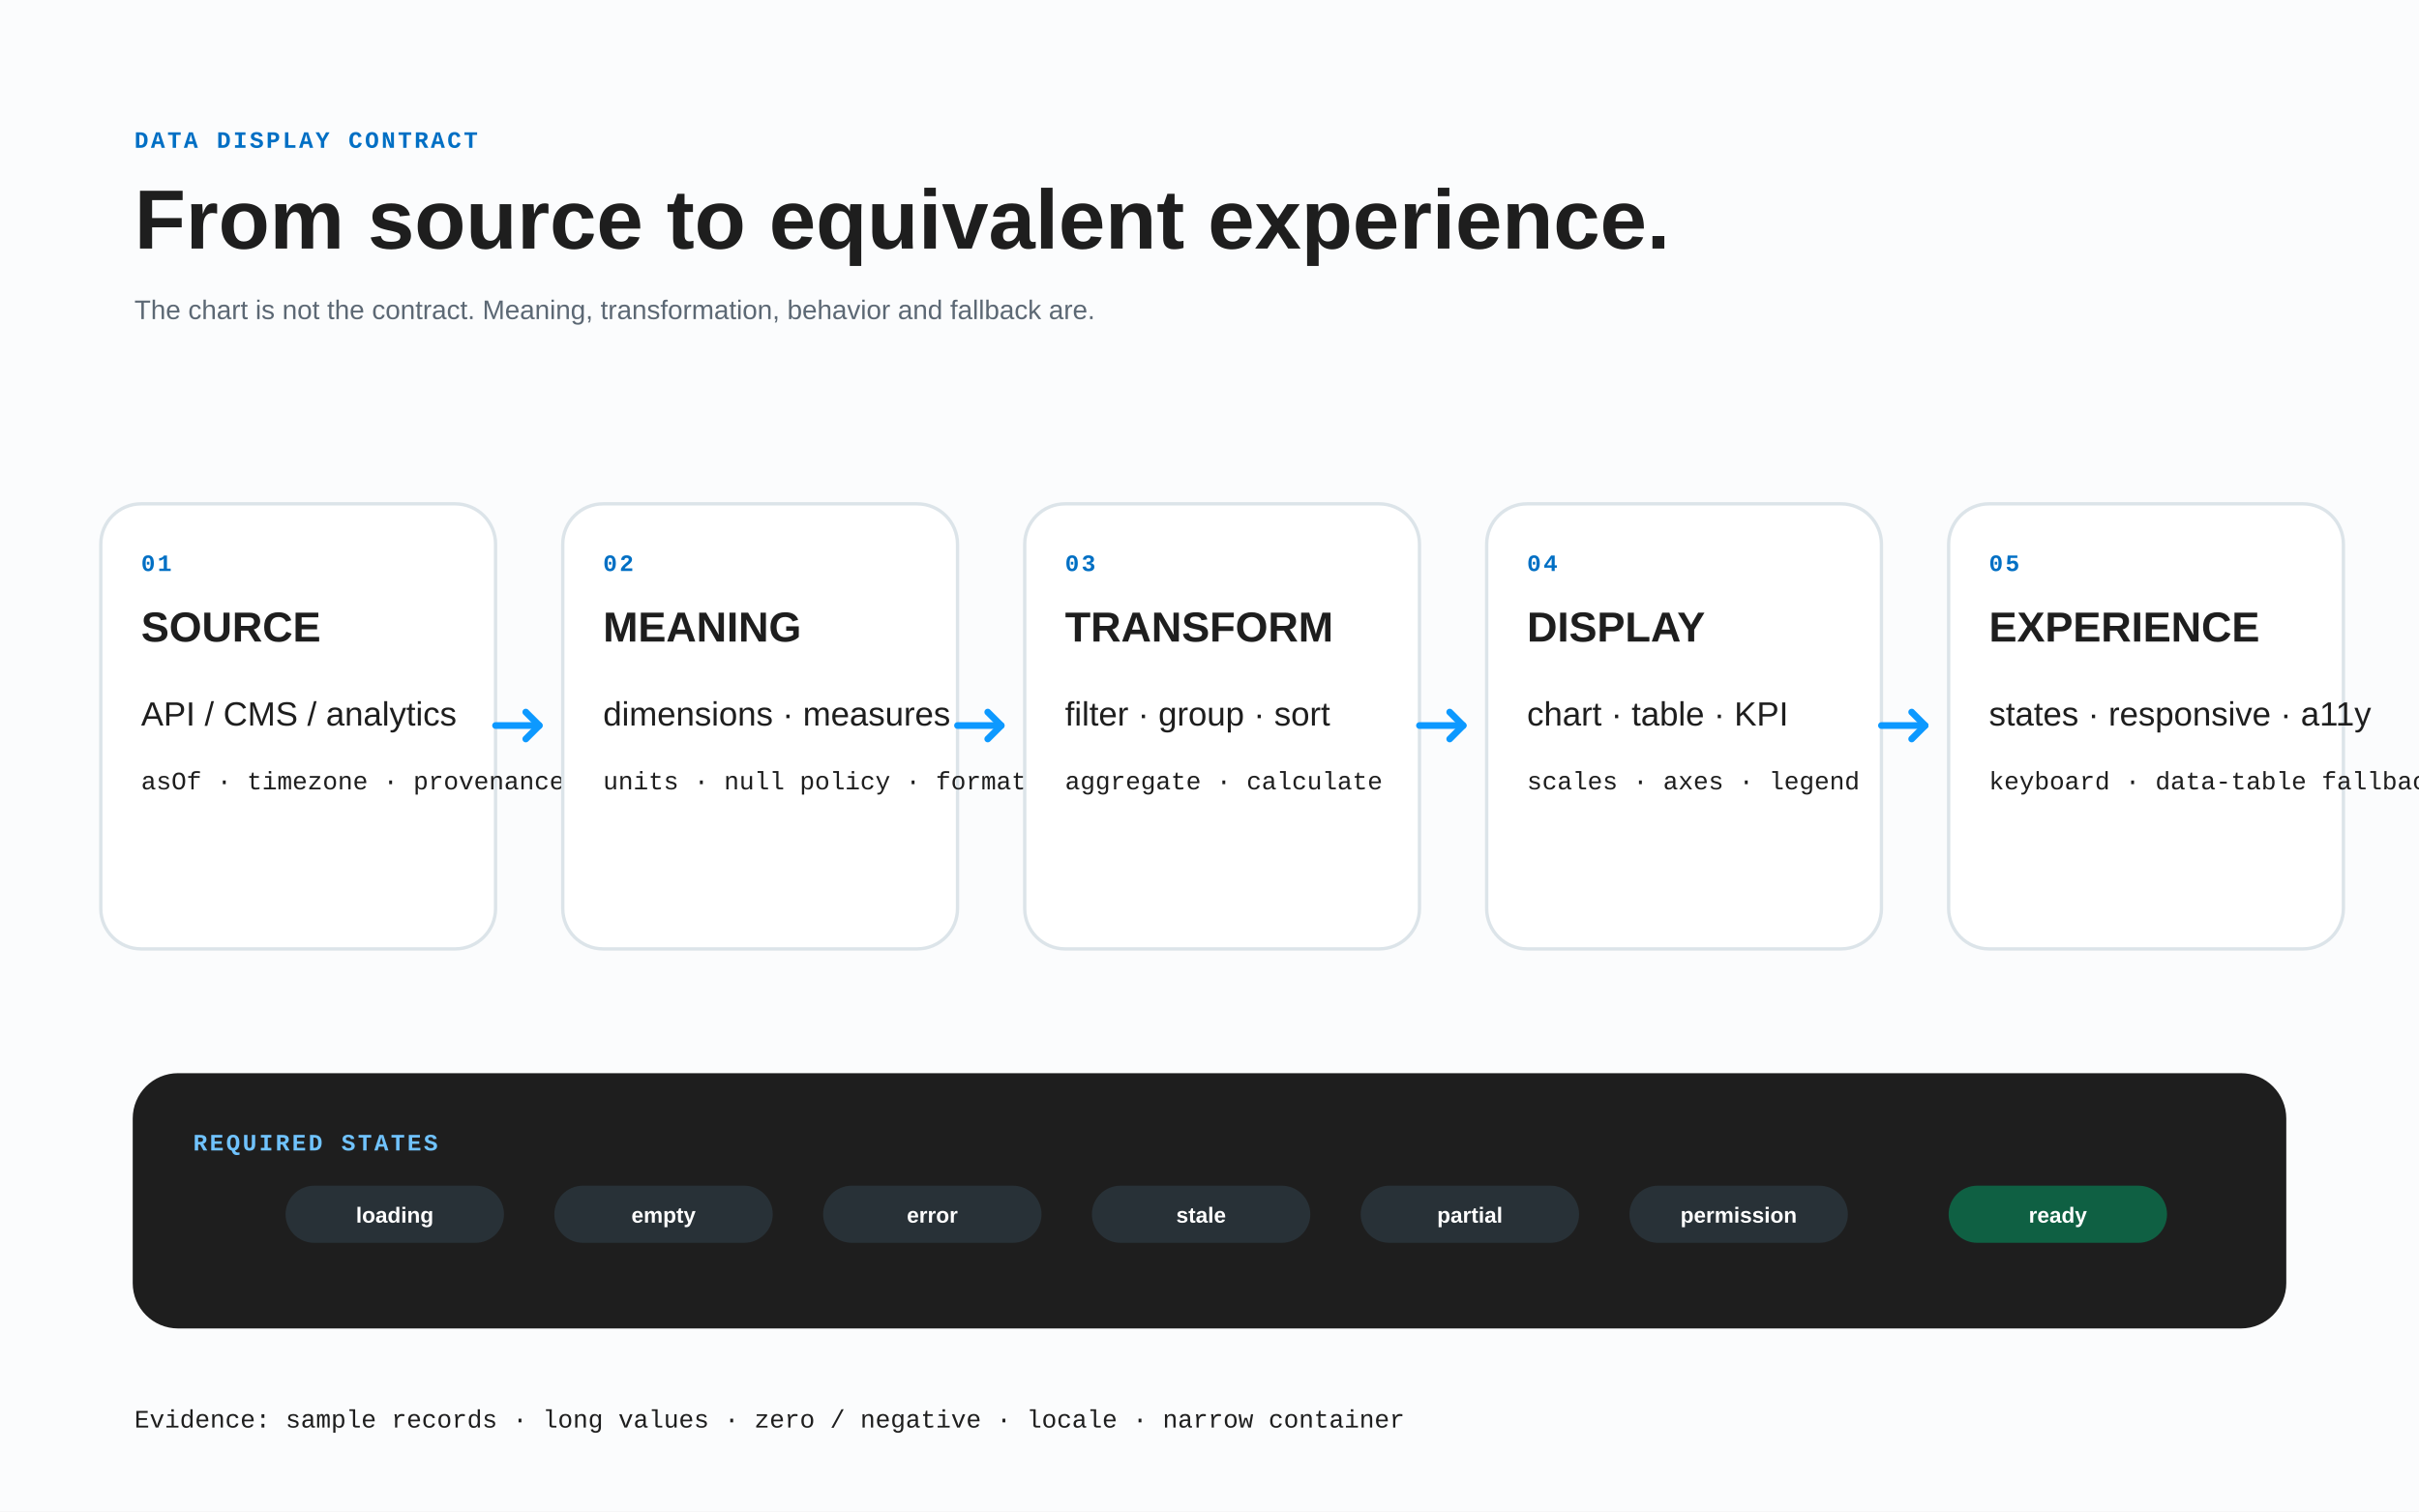
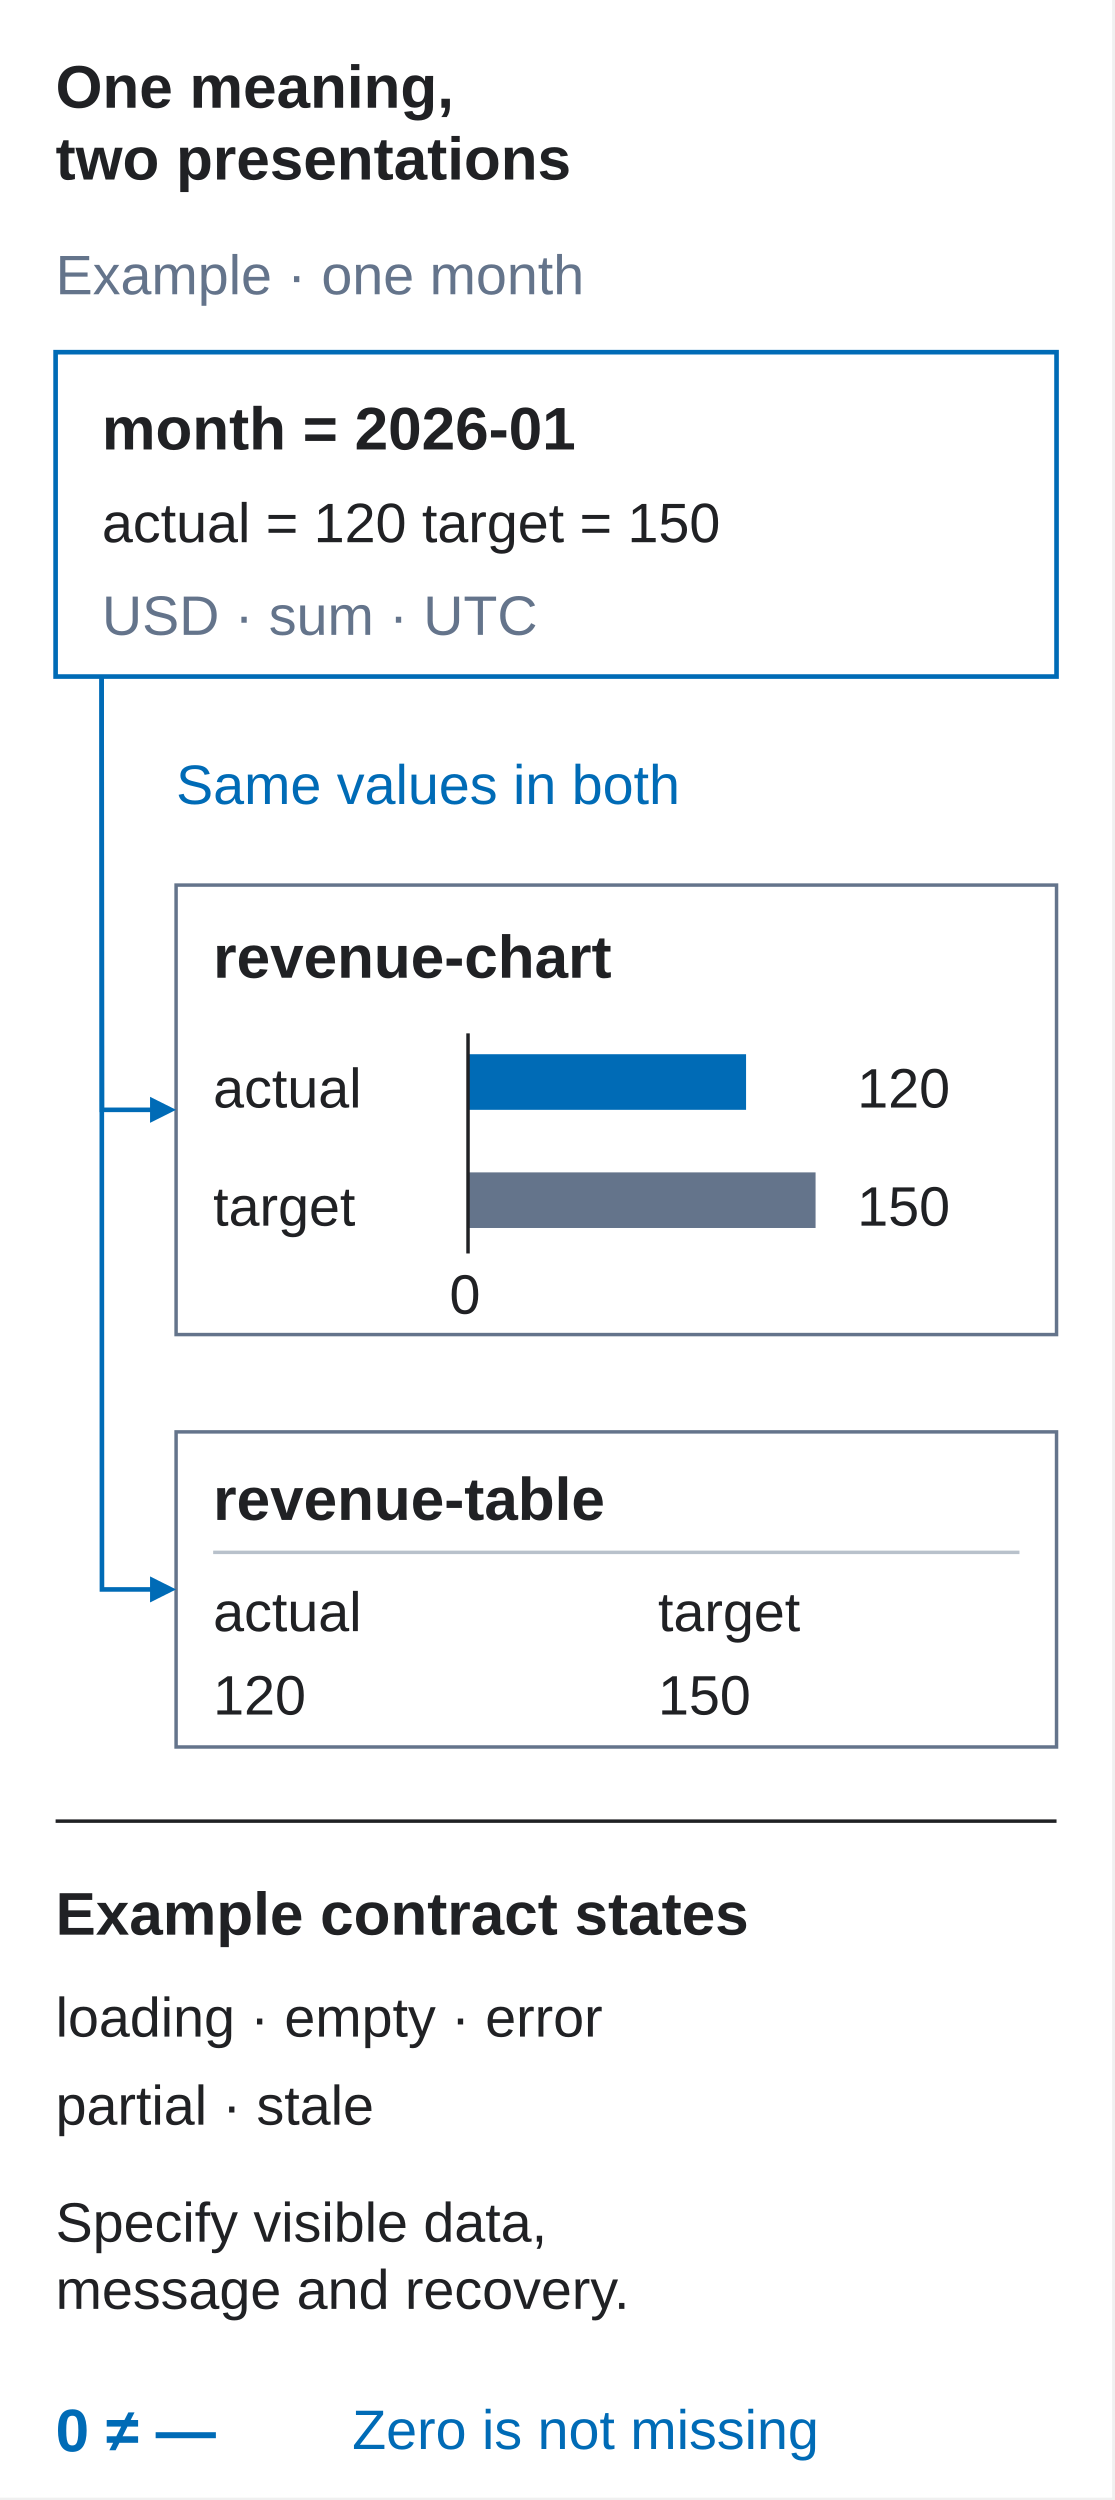
- <svg xmlns="http://www.w3.org/2000/svg" viewBox="0 0 1440 900" role="img" aria-labelledby="title desc">
-   <style>text{font-family:Arial}
-     .display{font-family:Arial;font-size:50px;font-weight:700;fill:#1E1E1E}.h{font-family:Arial;font-size:25px;font-weight:700;fill:#1E1E1E}.b{font-family:Arial;font-size:20px;font-weight:500;fill:#1E1E1E}.s{font-family:Arial;font-size:16px;font-weight:500;fill:#5C6874}.mono{font-family:Courier New;font-size:15px;font-weight:500;fill:#1E1E1E}.label{font-family:Courier New;font-size:14px;font-weight:700;letter-spacing:1.4px;fill:#006FC4}.label-on-dark{font-family:Courier New;font-size:14px;font-weight:700;letter-spacing:1.4px;fill:#70C3FF}.white{fill:#FFFFFF}.whiteh{font-family:Arial;font-size:25px;font-weight:700;fill:#FFFFFF}.whiteb{font-family:Arial;font-size:20px;font-weight:500;fill:#FFFFFF}.whitemono{font-family:Courier New;font-size:15px;font-weight:500;fill:#FFFFFF}.line{stroke:#DCE4E9;stroke-width:2;fill:none}.blue-line{stroke:#0D99FF;stroke-width:4;fill:none;stroke-linecap:round;stroke-linejoin:round}
-   </style>
-   <rect width="100%" height="100%" fill="#FBFCFD" />
-   <text x="80" y="88" class="label" text-anchor="start">DATA DISPLAY CONTRACT</text>
-   <text x="80" y="148" class="display" text-anchor="start">From source to equivalent experience.</text>
-   <text x="80" y="190" class="s" text-anchor="start">The chart is not the contract. Meaning, transformation, behavior and fallback are.</text>
-   <rect x="60" y="300" width="235" height="265" rx="24" fill="#FFFFFF" stroke="#DCE4E9" stroke-width="2" />
-   <text x="84" y="340" class="label" text-anchor="start">01</text>
-   <text x="84" y="382" class="h" text-anchor="start">SOURCE</text>
-   <text x="84" y="432" class="b" text-anchor="start">API / CMS / analytics</text>
-   <text x="84" y="470" class="mono" text-anchor="start">asOf · timezone · provenance</text>
-   <path d="M295 432H321" class="blue-line" />
-   <path d="M313 424L321 432L313 440" class="blue-line" />
-   <rect x="335" y="300" width="235" height="265" rx="24" fill="#FFFFFF" stroke="#DCE4E9" stroke-width="2" />
-   <text x="359" y="340" class="label" text-anchor="start">02</text>
-   <text x="359" y="382" class="h" text-anchor="start">MEANING</text>
-   <text x="359" y="432" class="b" text-anchor="start">dimensions · measures</text>
-   <text x="359" y="470" class="mono" text-anchor="start">units · null policy · format</text>
-   <path d="M570 432H596" class="blue-line" />
-   <path d="M588 424L596 432L588 440" class="blue-line" />
-   <rect x="610" y="300" width="235" height="265" rx="24" fill="#FFFFFF" stroke="#DCE4E9" stroke-width="2" />
-   <text x="634" y="340" class="label" text-anchor="start">03</text>
-   <text x="634" y="382" class="h" text-anchor="start">TRANSFORM</text>
-   <text x="634" y="432" class="b" text-anchor="start">filter · group · sort</text>
-   <text x="634" y="470" class="mono" text-anchor="start">aggregate · calculate</text>
-   <path d="M845 432H871" class="blue-line" />
-   <path d="M863 424L871 432L863 440" class="blue-line" />
-   <rect x="885" y="300" width="235" height="265" rx="24" fill="#FFFFFF" stroke="#DCE4E9" stroke-width="2" />
-   <text x="909" y="340" class="label" text-anchor="start">04</text>
-   <text x="909" y="382" class="h" text-anchor="start">DISPLAY</text>
-   <text x="909" y="432" class="b" text-anchor="start">chart · table · KPI</text>
-   <text x="909" y="470" class="mono" text-anchor="start">scales · axes · legend</text>
-   <path d="M1120 432H1146" class="blue-line" />
-   <path d="M1138 424L1146 432L1138 440" class="blue-line" />
-   <rect x="1160" y="300" width="235" height="265" rx="24" fill="#FFFFFF" stroke="#DCE4E9" stroke-width="2" />
-   <text x="1184" y="340" class="label" text-anchor="start">05</text>
-   <text x="1184" y="382" class="h" text-anchor="start">EXPERIENCE</text>
-   <text x="1184" y="432" class="b" text-anchor="start">states · responsive · a11y</text>
-   <text x="1184" y="470" class="mono" text-anchor="start">keyboard · data-table fallback</text>
-   <rect x="80" y="640" width="1280" height="150" rx="26" fill="#1E1E1E" stroke="#1E1E1E" stroke-width="2" />
-   <text x="115" y="685" class="label-on-dark" text-anchor="start">REQUIRED STATES</text>
-   <rect x="170" y="706" width="130" height="34" rx="17" fill="#283137" />
-   <text x="235.0" y="728" text-anchor="middle" style="font-family:Arial;font-size:13px;font-weight:700;fill:#FFFFFF">loading</text>
-   <rect x="330" y="706" width="130" height="34" rx="17" fill="#283137" />
-   <text x="395.0" y="728" text-anchor="middle" style="font-family:Arial;font-size:13px;font-weight:700;fill:#FFFFFF">empty</text>
-   <rect x="490" y="706" width="130" height="34" rx="17" fill="#283137" />
-   <text x="555.0" y="728" text-anchor="middle" style="font-family:Arial;font-size:13px;font-weight:700;fill:#FFFFFF">error</text>
-   <rect x="650" y="706" width="130" height="34" rx="17" fill="#283137" />
-   <text x="715.0" y="728" text-anchor="middle" style="font-family:Arial;font-size:13px;font-weight:700;fill:#FFFFFF">stale</text>
-   <rect x="810" y="706" width="130" height="34" rx="17" fill="#283137" />
-   <text x="875.0" y="728" text-anchor="middle" style="font-family:Arial;font-size:13px;font-weight:700;fill:#FFFFFF">partial</text>
-   <rect x="970" y="706" width="130" height="34" rx="17" fill="#283137" />
-   <text x="1035.0" y="728" text-anchor="middle" style="font-family:Arial;font-size:13px;font-weight:700;fill:#FFFFFF">permission</text>
-   <rect x="1160" y="706" width="130" height="34" rx="17" fill="#0F6043" />
-   <text x="1225.0" y="728" text-anchor="middle" style="font-family:Arial;font-size:13px;font-weight:700;fill:#FFFFFF">ready</text>
-   <text x="80" y="850" class="mono" text-anchor="start">Evidence: sample records · long values · zero / negative · locale · narrow container</text>
+ <svg xmlns="http://www.w3.org/2000/svg" style="background: transparent; background-color: transparent; color-scheme: light dark;" version="1.1" width="481px" height="1079px" viewBox="0 0 481 1079" content="&lt;mxfile host=&quot;Electron&quot;&gt;&#10;  &lt;diagram name=&quot;data-contract-pipeline-en&quot; id=&quot;0&quot;&gt;&#10;    &lt;mxGraphModel grid=&quot;0&quot; gridSize=&quot;10&quot; guides=&quot;1&quot; tooltips=&quot;1&quot; connect=&quot;1&quot; arrows=&quot;1&quot; fold=&quot;0&quot; page=&quot;0&quot; pageScale=&quot;1&quot; pageWidth=&quot;480&quot; pageHeight=&quot;1078&quot; math=&quot;0&quot; shadow=&quot;0&quot;&gt;&#10;      &lt;root&gt;&#10;        &lt;mxCell id=&quot;0&quot; /&gt;&#10;        &lt;mxCell id=&quot;1&quot; parent=&quot;0&quot; /&gt;&#10;        &lt;mxCell id=&quot;2&quot; parent=&quot;1&quot; style=&quot;rounded=0;arcSize=5;fillColor=#FFFFFF;strokeColor=none;strokeWidth=1.5;dashed=0;&quot; value=&quot;&quot; vertex=&quot;1&quot;&gt;&#10;          &lt;mxGeometry height=&quot;1078&quot; width=&quot;480&quot; as=&quot;geometry&quot; /&gt;&#10;        &lt;/mxCell&gt;&#10;        &lt;mxCell id=&quot;3&quot; parent=&quot;1&quot; style=&quot;shape=text;whiteSpace=nowrap;html=0;fillColor=none;strokeColor=none;fontFamily=Arial;fontSize=26;fontColor=#202124;fontStyle=1;align=left;verticalAlign=middle;spacing=0;overflow=visible;&quot; value=&quot;One meaning,&amp;#xa;two presentations&quot; vertex=&quot;1&quot;&gt;&#10;          &lt;mxGeometry height=&quot;68&quot; width=&quot;432&quot; x=&quot;24&quot; y=&quot;16&quot; as=&quot;geometry&quot; /&gt;&#10;        &lt;/mxCell&gt;&#10;        &lt;mxCell id=&quot;4&quot; parent=&quot;1&quot; style=&quot;shape=text;whiteSpace=nowrap;html=0;fillColor=none;strokeColor=none;fontFamily=Arial;fontSize=24;fontColor=#64748B;fontStyle=0;align=left;verticalAlign=middle;spacing=0;overflow=visible;&quot; value=&quot;Example · one month&quot; vertex=&quot;1&quot;&gt;&#10;          &lt;mxGeometry height=&quot;32&quot; width=&quot;432&quot; x=&quot;24&quot; y=&quot;100&quot; as=&quot;geometry&quot; /&gt;&#10;        &lt;/mxCell&gt;&#10;        &lt;mxCell id=&quot;5&quot; parent=&quot;1&quot; style=&quot;rounded=0;arcSize=5;fillColor=#FFFFFF;strokeColor=#006BB6;strokeWidth=2;dashed=0;&quot; value=&quot;&quot; vertex=&quot;1&quot;&gt;&#10;          &lt;mxGeometry height=&quot;140&quot; width=&quot;432&quot; x=&quot;24&quot; y=&quot;152&quot; as=&quot;geometry&quot; /&gt;&#10;        &lt;/mxCell&gt;&#10;        &lt;mxCell id=&quot;6&quot; parent=&quot;5&quot; style=&quot;shape=text;whiteSpace=nowrap;html=0;fillColor=none;strokeColor=none;fontFamily=Arial;fontSize=26;fontColor=#202124;fontStyle=1;align=left;verticalAlign=middle;spacing=0;overflow=visible;&quot; value=&quot;month = 2026-01&quot; vertex=&quot;1&quot;&gt;&#10;          &lt;mxGeometry height=&quot;32&quot; width=&quot;392&quot; x=&quot;20&quot; y=&quot;14&quot; as=&quot;geometry&quot; /&gt;&#10;        &lt;/mxCell&gt;&#10;        &lt;mxCell id=&quot;7&quot; parent=&quot;5&quot; style=&quot;shape=text;whiteSpace=nowrap;html=0;fillColor=none;strokeColor=none;fontFamily=Arial;fontSize=24;fontColor=#202124;fontStyle=0;align=left;verticalAlign=middle;spacing=0;overflow=visible;&quot; value=&quot;actual = 120    target = 150&quot; vertex=&quot;1&quot;&gt;&#10;          &lt;mxGeometry height=&quot;32&quot; width=&quot;392&quot; x=&quot;20&quot; y=&quot;55&quot; as=&quot;geometry&quot; /&gt;&#10;        &lt;/mxCell&gt;&#10;        &lt;mxCell id=&quot;8&quot; parent=&quot;5&quot; style=&quot;shape=text;whiteSpace=nowrap;html=0;fillColor=none;strokeColor=none;fontFamily=Arial;fontSize=24;fontColor=#64748B;fontStyle=0;align=left;verticalAlign=middle;spacing=0;overflow=visible;&quot; value=&quot;USD · sum · UTC&quot; vertex=&quot;1&quot;&gt;&#10;          &lt;mxGeometry height=&quot;30&quot; width=&quot;392&quot; x=&quot;20&quot; y=&quot;96&quot; as=&quot;geometry&quot; /&gt;&#10;        &lt;/mxCell&gt;&#10;        &lt;mxCell id=&quot;9&quot; parent=&quot;1&quot; style=&quot;shape=text;whiteSpace=nowrap;html=0;fillColor=none;strokeColor=none;fontFamily=Arial;fontSize=24;fontColor=#006BB6;fontStyle=0;align=left;verticalAlign=middle;spacing=0;overflow=visible;&quot; value=&quot;Same values in both&quot; vertex=&quot;1&quot;&gt;&#10;          &lt;mxGeometry height=&quot;32&quot; width=&quot;380&quot; x=&quot;76&quot; y=&quot;320&quot; as=&quot;geometry&quot; /&gt;&#10;        &lt;/mxCell&gt;&#10;        &lt;mxCell id=&quot;10&quot; parent=&quot;1&quot; style=&quot;rounded=0;arcSize=5;fillColor=#FFFFFF;strokeColor=#64748B;strokeWidth=1.5;dashed=0;&quot; value=&quot;&quot; vertex=&quot;1&quot;&gt;&#10;          &lt;mxGeometry height=&quot;194&quot; width=&quot;380&quot; x=&quot;76&quot; y=&quot;382&quot; as=&quot;geometry&quot; /&gt;&#10;        &lt;/mxCell&gt;&#10;        &lt;mxCell id=&quot;11&quot; parent=&quot;10&quot; style=&quot;shape=text;whiteSpace=nowrap;html=0;fillColor=none;strokeColor=none;fontFamily=Arial;fontSize=26;fontColor=#202124;fontStyle=1;align=left;verticalAlign=middle;spacing=0;overflow=visible;&quot; value=&quot;revenue-chart&quot; vertex=&quot;1&quot;&gt;&#10;          &lt;mxGeometry height=&quot;32&quot; width=&quot;348&quot; x=&quot;16&quot; y=&quot;12&quot; as=&quot;geometry&quot; /&gt;&#10;        &lt;/mxCell&gt;&#10;        &lt;mxCell id=&quot;12&quot; parent=&quot;10&quot; style=&quot;shape=text;whiteSpace=nowrap;html=0;fillColor=none;strokeColor=none;fontFamily=Arial;fontSize=24;fontColor=#202124;fontStyle=0;align=left;verticalAlign=middle;spacing=0;overflow=visible;&quot; value=&quot;actual&quot; vertex=&quot;1&quot;&gt;&#10;          &lt;mxGeometry height=&quot;32&quot; width=&quot;108&quot; x=&quot;16&quot; y=&quot;69&quot; as=&quot;geometry&quot; /&gt;&#10;        &lt;/mxCell&gt;&#10;        &lt;mxCell id=&quot;13&quot; parent=&quot;10&quot; style=&quot;rounded=0;arcSize=5;fillColor=#006BB6;strokeColor=none;strokeWidth=1.5;dashed=0;&quot; value=&quot;&quot; vertex=&quot;1&quot;&gt;&#10;          &lt;mxGeometry height=&quot;24&quot; width=&quot;120&quot; x=&quot;126&quot; y=&quot;73&quot; as=&quot;geometry&quot; /&gt;&#10;        &lt;/mxCell&gt;&#10;        &lt;mxCell id=&quot;14&quot; parent=&quot;10&quot; style=&quot;shape=text;whiteSpace=nowrap;html=0;fillColor=none;strokeColor=none;fontFamily=Arial;fontSize=24;fontColor=#202124;fontStyle=0;align=left;verticalAlign=middle;spacing=0;overflow=visible;&quot; value=&quot;120&quot; vertex=&quot;1&quot;&gt;&#10;          &lt;mxGeometry height=&quot;32&quot; width=&quot;66&quot; x=&quot;294&quot; y=&quot;69&quot; as=&quot;geometry&quot; /&gt;&#10;        &lt;/mxCell&gt;&#10;        &lt;mxCell id=&quot;15&quot; parent=&quot;10&quot; style=&quot;shape=text;whiteSpace=nowrap;html=0;fillColor=none;strokeColor=none;fontFamily=Arial;fontSize=24;fontColor=#202124;fontStyle=0;align=left;verticalAlign=middle;spacing=0;overflow=visible;&quot; value=&quot;target&quot; vertex=&quot;1&quot;&gt;&#10;          &lt;mxGeometry height=&quot;32&quot; width=&quot;108&quot; x=&quot;16&quot; y=&quot;120&quot; as=&quot;geometry&quot; /&gt;&#10;        &lt;/mxCell&gt;&#10;        &lt;mxCell id=&quot;16&quot; parent=&quot;10&quot; style=&quot;rounded=0;arcSize=5;fillColor=#64748B;strokeColor=none;strokeWidth=1.5;dashed=0;&quot; value=&quot;&quot; vertex=&quot;1&quot;&gt;&#10;          &lt;mxGeometry height=&quot;24&quot; width=&quot;150&quot; x=&quot;126&quot; y=&quot;124&quot; as=&quot;geometry&quot; /&gt;&#10;        &lt;/mxCell&gt;&#10;        &lt;mxCell id=&quot;17&quot; parent=&quot;10&quot; style=&quot;shape=text;whiteSpace=nowrap;html=0;fillColor=none;strokeColor=none;fontFamily=Arial;fontSize=24;fontColor=#202124;fontStyle=0;align=left;verticalAlign=middle;spacing=0;overflow=visible;&quot; value=&quot;150&quot; vertex=&quot;1&quot;&gt;&#10;          &lt;mxGeometry height=&quot;32&quot; width=&quot;66&quot; x=&quot;294&quot; y=&quot;120&quot; as=&quot;geometry&quot; /&gt;&#10;        &lt;/mxCell&gt;&#10;        &lt;mxCell id=&quot;18&quot; edge=&quot;1&quot; parent=&quot;10&quot; style=&quot;endArrow=none;startArrow=none;strokeColor=#202124;strokeWidth=1.5;dashed=0;rounded=0;&quot; value=&quot;&quot;&gt;&#10;          &lt;mxGeometry relative=&quot;1&quot; as=&quot;geometry&quot;&gt;&#10;            &lt;mxPoint x=&quot;126&quot; y=&quot;64&quot; as=&quot;sourcePoint&quot; /&gt;&#10;            &lt;mxPoint x=&quot;126&quot; y=&quot;159&quot; as=&quot;targetPoint&quot; /&gt;&#10;          &lt;/mxGeometry&gt;&#10;        &lt;/mxCell&gt;&#10;        &lt;mxCell id=&quot;19&quot; parent=&quot;10&quot; style=&quot;shape=text;whiteSpace=nowrap;html=0;fillColor=none;strokeColor=none;fontFamily=Arial;fontSize=24;fontColor=#202124;fontStyle=0;align=left;verticalAlign=middle;spacing=0;overflow=visible;&quot; value=&quot;0&quot; vertex=&quot;1&quot;&gt;&#10;          &lt;mxGeometry height=&quot;28&quot; width=&quot;28&quot; x=&quot;118&quot; y=&quot;160&quot; as=&quot;geometry&quot; /&gt;&#10;        &lt;/mxCell&gt;&#10;        &lt;mxCell id=&quot;20&quot; parent=&quot;1&quot; style=&quot;rounded=0;arcSize=5;fillColor=#FFFFFF;strokeColor=#64748B;strokeWidth=1.5;dashed=0;&quot; value=&quot;&quot; vertex=&quot;1&quot;&gt;&#10;          &lt;mxGeometry height=&quot;136&quot; width=&quot;380&quot; x=&quot;76&quot; y=&quot;618&quot; as=&quot;geometry&quot; /&gt;&#10;        &lt;/mxCell&gt;&#10;        &lt;mxCell id=&quot;21&quot; parent=&quot;20&quot; style=&quot;shape=text;whiteSpace=nowrap;html=0;fillColor=none;strokeColor=none;fontFamily=Arial;fontSize=26;fontColor=#202124;fontStyle=1;align=left;verticalAlign=middle;spacing=0;overflow=visible;&quot; value=&quot;revenue-table&quot; vertex=&quot;1&quot;&gt;&#10;          &lt;mxGeometry height=&quot;32&quot; width=&quot;348&quot; x=&quot;16&quot; y=&quot;10&quot; as=&quot;geometry&quot; /&gt;&#10;        &lt;/mxCell&gt;&#10;        &lt;mxCell id=&quot;22&quot; edge=&quot;1&quot; parent=&quot;20&quot; style=&quot;endArrow=none;startArrow=none;strokeColor=#B8C1CB;strokeWidth=1.5;dashed=0;rounded=0;&quot; value=&quot;&quot;&gt;&#10;          &lt;mxGeometry relative=&quot;1&quot; as=&quot;geometry&quot;&gt;&#10;            &lt;mxPoint x=&quot;16&quot; y=&quot;52&quot; as=&quot;sourcePoint&quot; /&gt;&#10;            &lt;mxPoint x=&quot;364&quot; y=&quot;52&quot; as=&quot;targetPoint&quot; /&gt;&#10;          &lt;/mxGeometry&gt;&#10;        &lt;/mxCell&gt;&#10;        &lt;mxCell id=&quot;23&quot; parent=&quot;20&quot; style=&quot;shape=text;whiteSpace=nowrap;html=0;fillColor=none;strokeColor=none;fontFamily=Arial;fontSize=24;fontColor=#202124;fontStyle=0;align=left;verticalAlign=middle;spacing=0;overflow=visible;&quot; value=&quot;actual&quot; vertex=&quot;1&quot;&gt;&#10;          &lt;mxGeometry height=&quot;30&quot; width=&quot;164&quot; x=&quot;16&quot; y=&quot;60&quot; as=&quot;geometry&quot; /&gt;&#10;        &lt;/mxCell&gt;&#10;        &lt;mxCell id=&quot;24&quot; parent=&quot;20&quot; style=&quot;shape=text;whiteSpace=nowrap;html=0;fillColor=none;strokeColor=none;fontFamily=Arial;fontSize=24;fontColor=#202124;fontStyle=0;align=left;verticalAlign=middle;spacing=0;overflow=visible;&quot; value=&quot;target&quot; vertex=&quot;1&quot;&gt;&#10;          &lt;mxGeometry height=&quot;30&quot; width=&quot;156&quot; x=&quot;208&quot; y=&quot;60&quot; as=&quot;geometry&quot; /&gt;&#10;        &lt;/mxCell&gt;&#10;        &lt;mxCell id=&quot;25&quot; parent=&quot;20&quot; style=&quot;shape=text;whiteSpace=nowrap;html=0;fillColor=none;strokeColor=none;fontFamily=Arial;fontSize=24;fontColor=#202124;fontStyle=0;align=left;verticalAlign=middle;spacing=0;overflow=visible;&quot; value=&quot;120&quot; vertex=&quot;1&quot;&gt;&#10;          &lt;mxGeometry height=&quot;30&quot; width=&quot;164&quot; x=&quot;16&quot; y=&quot;96&quot; as=&quot;geometry&quot; /&gt;&#10;        &lt;/mxCell&gt;&#10;        &lt;mxCell id=&quot;26&quot; parent=&quot;20&quot; style=&quot;shape=text;whiteSpace=nowrap;html=0;fillColor=none;strokeColor=none;fontFamily=Arial;fontSize=24;fontColor=#202124;fontStyle=0;align=left;verticalAlign=middle;spacing=0;overflow=visible;&quot; value=&quot;150&quot; vertex=&quot;1&quot;&gt;&#10;          &lt;mxGeometry height=&quot;30&quot; width=&quot;156&quot; x=&quot;208&quot; y=&quot;96&quot; as=&quot;geometry&quot; /&gt;&#10;        &lt;/mxCell&gt;&#10;        &lt;mxCell id=&quot;27&quot; edge=&quot;1&quot; parent=&quot;1&quot; source=&quot;5&quot; style=&quot;edgeStyle=orthogonalEdgeStyle;rounded=0;endArrow=block;endFill=1;strokeColor=#006BB6;strokeWidth=2;dashed=0;exitX=0.046;exitY=1;entryX=0;entryY=0.5;&quot; target=&quot;10&quot; value=&quot;&quot;&gt;&#10;          &lt;mxGeometry relative=&quot;1&quot; as=&quot;geometry&quot;&gt;&#10;            &lt;Array as=&quot;points&quot;&gt;&#10;              &lt;mxPoint x=&quot;44&quot; y=&quot;340&quot; /&gt;&#10;              &lt;mxPoint x=&quot;44&quot; y=&quot;479&quot; /&gt;&#10;            &lt;/Array&gt;&#10;          &lt;/mxGeometry&gt;&#10;        &lt;/mxCell&gt;&#10;        &lt;mxCell id=&quot;28&quot; edge=&quot;1&quot; parent=&quot;1&quot; source=&quot;5&quot; style=&quot;edgeStyle=orthogonalEdgeStyle;rounded=0;endArrow=block;endFill=1;strokeColor=#006BB6;strokeWidth=2;dashed=0;exitX=0.046;exitY=1;entryX=0;entryY=0.5;&quot; target=&quot;20&quot; value=&quot;&quot;&gt;&#10;          &lt;mxGeometry relative=&quot;1&quot; as=&quot;geometry&quot;&gt;&#10;            &lt;Array as=&quot;points&quot;&gt;&#10;              &lt;mxPoint x=&quot;44&quot; y=&quot;340&quot; /&gt;&#10;              &lt;mxPoint x=&quot;44&quot; y=&quot;686&quot; /&gt;&#10;            &lt;/Array&gt;&#10;          &lt;/mxGeometry&gt;&#10;        &lt;/mxCell&gt;&#10;        &lt;mxCell id=&quot;29&quot; edge=&quot;1&quot; parent=&quot;1&quot; style=&quot;endArrow=none;startArrow=none;strokeColor=#202124;strokeWidth=1.5;dashed=0;rounded=0;&quot; value=&quot;&quot;&gt;&#10;          &lt;mxGeometry relative=&quot;1&quot; as=&quot;geometry&quot;&gt;&#10;            &lt;mxPoint x=&quot;24&quot; y=&quot;786&quot; as=&quot;sourcePoint&quot; /&gt;&#10;            &lt;mxPoint x=&quot;456&quot; y=&quot;786&quot; as=&quot;targetPoint&quot; /&gt;&#10;          &lt;/mxGeometry&gt;&#10;        &lt;/mxCell&gt;&#10;        &lt;mxCell id=&quot;30&quot; parent=&quot;1&quot; style=&quot;shape=text;whiteSpace=nowrap;html=0;fillColor=none;strokeColor=none;fontFamily=Arial;fontSize=26;fontColor=#202124;fontStyle=1;align=left;verticalAlign=middle;spacing=0;overflow=visible;&quot; value=&quot;Example contract states&quot; vertex=&quot;1&quot;&gt;&#10;          &lt;mxGeometry height=&quot;34&quot; width=&quot;432&quot; x=&quot;24&quot; y=&quot;806&quot; as=&quot;geometry&quot; /&gt;&#10;        &lt;/mxCell&gt;&#10;        &lt;mxCell id=&quot;31&quot; parent=&quot;1&quot; style=&quot;shape=text;whiteSpace=nowrap;html=0;fillColor=none;strokeColor=none;fontFamily=Arial;fontSize=24;fontColor=#202124;fontStyle=0;align=left;verticalAlign=middle;spacing=0;overflow=visible;&quot; value=&quot;loading · empty · error&quot; vertex=&quot;1&quot;&gt;&#10;          &lt;mxGeometry height=&quot;32&quot; width=&quot;432&quot; x=&quot;24&quot; y=&quot;852&quot; as=&quot;geometry&quot; /&gt;&#10;        &lt;/mxCell&gt;&#10;        &lt;mxCell id=&quot;32&quot; parent=&quot;1&quot; style=&quot;shape=text;whiteSpace=nowrap;html=0;fillColor=none;strokeColor=none;fontFamily=Arial;fontSize=24;fontColor=#202124;fontStyle=0;align=left;verticalAlign=middle;spacing=0;overflow=visible;&quot; value=&quot;partial · stale&quot; vertex=&quot;1&quot;&gt;&#10;          &lt;mxGeometry height=&quot;32&quot; width=&quot;432&quot; x=&quot;24&quot; y=&quot;890&quot; as=&quot;geometry&quot; /&gt;&#10;        &lt;/mxCell&gt;&#10;        &lt;mxCell id=&quot;33&quot; parent=&quot;1&quot; style=&quot;shape=text;whiteSpace=nowrap;html=0;fillColor=none;strokeColor=none;fontFamily=Arial;fontSize=24;fontColor=#202124;fontStyle=0;align=left;verticalAlign=middle;spacing=0;overflow=visible;&quot; value=&quot;Specify visible data,&amp;#xa;message and recovery.&quot; vertex=&quot;1&quot;&gt;&#10;          &lt;mxGeometry height=&quot;66&quot; width=&quot;432&quot; x=&quot;24&quot; y=&quot;938&quot; as=&quot;geometry&quot; /&gt;&#10;        &lt;/mxCell&gt;&#10;        &lt;mxCell id=&quot;34&quot; parent=&quot;1&quot; style=&quot;shape=text;whiteSpace=nowrap;html=0;fillColor=none;strokeColor=none;fontFamily=Arial;fontSize=26;fontColor=#006BB6;fontStyle=1;align=left;verticalAlign=middle;spacing=0;overflow=visible;&quot; value=&quot;0 ≠ —&quot; vertex=&quot;1&quot;&gt;&#10;          &lt;mxGeometry height=&quot;32&quot; width=&quot;106&quot; x=&quot;24&quot; y=&quot;1030&quot; as=&quot;geometry&quot; /&gt;&#10;        &lt;/mxCell&gt;&#10;        &lt;mxCell id=&quot;35&quot; parent=&quot;1&quot; style=&quot;shape=text;whiteSpace=nowrap;html=0;fillColor=none;strokeColor=none;fontFamily=Arial;fontSize=24;fontColor=#006BB6;fontStyle=0;align=left;verticalAlign=middle;spacing=0;overflow=visible;&quot; value=&quot;Zero is not missing&quot; vertex=&quot;1&quot;&gt;&#10;          &lt;mxGeometry height=&quot;32&quot; width=&quot;304&quot; x=&quot;152&quot; y=&quot;1030&quot; as=&quot;geometry&quot; /&gt;&#10;        &lt;/mxCell&gt;&#10;      &lt;/root&gt;&#10;    &lt;/mxGraphModel&gt;&#10;  &lt;/diagram&gt;&#10;&lt;/mxfile&gt;&#10;">
+   <defs />
+   <g>
+     <g data-cell-id="0">
+       <g data-cell-id="1">
+         <g data-cell-id="2">
+           <g>
+             <rect x="0" y="0" width="480" height="1078" fill="#ffffff" stroke="none" pointer-events="all" style="fill: light-dark(rgb(255, 255, 255), rgb(18, 18, 18));" />
+           </g>
+         </g>
+         <g data-cell-id="3">
+           <g>
+             <rect x="24" y="16" width="432" height="68" fill="none" stroke="none" pointer-events="all" />
+           </g>
+           <g>
+             <g fill="#202124" font-family="Arial" font-weight="bold" text-anchor="start" font-size="26px" style="fill: light-dark(rgb(32, 33, 36), rgb(208, 209, 212));">
+               <text x="24" y="46.5">One meaning,</text>
+               <text x="24" y="77.5">two presentations</text>
+             </g>
+           </g>
+         </g>
+         <g data-cell-id="4">
+           <g>
+             <rect x="24" y="100" width="432" height="32" fill="none" stroke="none" pointer-events="all" />
+           </g>
+           <g>
+             <g fill="#64748B" font-family="Arial" text-anchor="start" font-size="24px" style="fill: light-dark(rgb(100, 116, 139), rgb(126, 140, 159));">
+               <text x="24" y="127">Example · one month</text>
+             </g>
+           </g>
+         </g>
+         <g data-cell-id="5">
+           <g>
+             <rect x="24" y="152" width="432" height="140" fill="#ffffff" stroke="#006bb6" stroke-width="2" pointer-events="all" style="fill: light-dark(rgb(255, 255, 255), rgb(18, 18, 18)); stroke: light-dark(rgb(0, 107, 182), rgb(83, 175, 239));" />
+           </g>
+           <g data-cell-id="6">
+             <g>
+               <rect x="44" y="166" width="392" height="32" fill="none" stroke="none" pointer-events="all" />
+             </g>
+             <g>
+               <g fill="#202124" font-family="Arial" font-weight="bold" text-anchor="start" font-size="26px" style="fill: light-dark(rgb(32, 33, 36), rgb(208, 209, 212));">
+                 <text x="44" y="194">month = 2026-01</text>
+               </g>
+             </g>
+           </g>
+           <g data-cell-id="7">
+             <g>
+               <rect x="44" y="207" width="392" height="32" fill="none" stroke="none" pointer-events="all" />
+             </g>
+             <g>
+               <g fill="#202124" font-family="Arial" text-anchor="start" font-size="24px" style="fill: light-dark(rgb(32, 33, 36), rgb(208, 209, 212));">
+                 <text x="44" y="234">actual = 120    target = 150</text>
+               </g>
+             </g>
+           </g>
+           <g data-cell-id="8">
+             <g>
+               <rect x="44" y="248" width="392" height="30" fill="none" stroke="none" pointer-events="all" />
+             </g>
+             <g>
+               <g fill="#64748B" font-family="Arial" text-anchor="start" font-size="24px" style="fill: light-dark(rgb(100, 116, 139), rgb(126, 140, 159));">
+                 <text x="44" y="274">USD · sum · UTC</text>
+               </g>
+             </g>
+           </g>
+         </g>
+         <g data-cell-id="9">
+           <g>
+             <rect x="76" y="320" width="380" height="32" fill="none" stroke="none" pointer-events="all" />
+           </g>
+           <g>
+             <g fill="#006BB6" font-family="Arial" text-anchor="start" font-size="24px" style="fill: light-dark(rgb(0, 107, 182), rgb(83, 175, 239));">
+               <text x="76" y="347">Same values in both</text>
+             </g>
+           </g>
+         </g>
+         <g data-cell-id="10">
+           <g>
+             <rect x="76" y="382" width="380" height="194" fill="#ffffff" stroke="#64748b" stroke-width="1.5" pointer-events="all" style="fill: light-dark(rgb(255, 255, 255), rgb(18, 18, 18)); stroke: light-dark(rgb(100, 116, 139), rgb(126, 140, 159));" />
+           </g>
+           <g data-cell-id="11">
+             <g>
+               <rect x="92" y="394" width="348" height="32" fill="none" stroke="none" pointer-events="all" />
+             </g>
+             <g>
+               <g fill="#202124" font-family="Arial" font-weight="bold" text-anchor="start" font-size="26px" style="fill: light-dark(rgb(32, 33, 36), rgb(208, 209, 212));">
+                 <text x="92" y="422">revenue-chart</text>
+               </g>
+             </g>
+           </g>
+           <g data-cell-id="12">
+             <g>
+               <rect x="92" y="451" width="108" height="32" fill="none" stroke="none" pointer-events="all" />
+             </g>
+             <g>
+               <g fill="#202124" font-family="Arial" text-anchor="start" font-size="24px" style="fill: light-dark(rgb(32, 33, 36), rgb(208, 209, 212));">
+                 <text x="92" y="478">actual</text>
+               </g>
+             </g>
+           </g>
+           <g data-cell-id="13">
+             <g>
+               <rect x="202" y="455" width="120" height="24" fill="#006bb6" stroke="none" pointer-events="all" style="fill: light-dark(rgb(0, 107, 182), rgb(83, 175, 239));" />
+             </g>
+           </g>
+           <g data-cell-id="14">
+             <g>
+               <rect x="370" y="451" width="66" height="32" fill="none" stroke="none" pointer-events="all" />
+             </g>
+             <g>
+               <g fill="#202124" font-family="Arial" text-anchor="start" font-size="24px" style="fill: light-dark(rgb(32, 33, 36), rgb(208, 209, 212));">
+                 <text x="370" y="478">120</text>
+               </g>
+             </g>
+           </g>
+           <g data-cell-id="15">
+             <g>
+               <rect x="92" y="502" width="108" height="32" fill="none" stroke="none" pointer-events="all" />
+             </g>
+             <g>
+               <g fill="#202124" font-family="Arial" text-anchor="start" font-size="24px" style="fill: light-dark(rgb(32, 33, 36), rgb(208, 209, 212));">
+                 <text x="92" y="529">target</text>
+               </g>
+             </g>
+           </g>
+           <g data-cell-id="16">
+             <g>
+               <rect x="202" y="506" width="150" height="24" fill="#64748b" stroke="none" pointer-events="all" style="fill: light-dark(rgb(100, 116, 139), rgb(126, 140, 159));" />
+             </g>
+           </g>
+           <g data-cell-id="17">
+             <g>
+               <rect x="370" y="502" width="66" height="32" fill="none" stroke="none" pointer-events="all" />
+             </g>
+             <g>
+               <g fill="#202124" font-family="Arial" text-anchor="start" font-size="24px" style="fill: light-dark(rgb(32, 33, 36), rgb(208, 209, 212));">
+                 <text x="370" y="529">150</text>
+               </g>
+             </g>
+           </g>
+           <g data-cell-id="18">
+             <g>
+               <path d="M 202 446 L 202 541" fill="none" stroke="#202124" stroke-width="1.5" stroke-miterlimit="10" pointer-events="stroke" style="stroke: light-dark(rgb(32, 33, 36), rgb(208, 209, 212));" />
+             </g>
+           </g>
+           <g data-cell-id="19">
+             <g>
+               <rect x="194" y="542" width="28" height="28" fill="none" stroke="none" pointer-events="all" />
+             </g>
+             <g>
+               <g fill="#202124" font-family="Arial" text-anchor="start" font-size="24px" style="fill: light-dark(rgb(32, 33, 36), rgb(208, 209, 212));">
+                 <text x="194" y="567">0</text>
+               </g>
+             </g>
+           </g>
+         </g>
+         <g data-cell-id="20">
+           <g>
+             <rect x="76" y="618" width="380" height="136" fill="#ffffff" stroke="#64748b" stroke-width="1.5" pointer-events="all" style="fill: light-dark(rgb(255, 255, 255), rgb(18, 18, 18)); stroke: light-dark(rgb(100, 116, 139), rgb(126, 140, 159));" />
+           </g>
+           <g data-cell-id="21">
+             <g>
+               <rect x="92" y="628" width="348" height="32" fill="none" stroke="none" pointer-events="all" />
+             </g>
+             <g>
+               <g fill="#202124" font-family="Arial" font-weight="bold" text-anchor="start" font-size="26px" style="fill: light-dark(rgb(32, 33, 36), rgb(208, 209, 212));">
+                 <text x="92" y="656">revenue-table</text>
+               </g>
+             </g>
+           </g>
+           <g data-cell-id="22">
+             <g>
+               <path d="M 92 670 L 440 670" fill="none" stroke="#b8c1cb" stroke-width="1.5" stroke-miterlimit="10" pointer-events="stroke" style="stroke: light-dark(rgb(184, 193, 203), rgb(65, 73, 81));" />
+             </g>
+           </g>
+           <g data-cell-id="23">
+             <g>
+               <rect x="92" y="678" width="164" height="30" fill="none" stroke="none" pointer-events="all" />
+             </g>
+             <g>
+               <g fill="#202124" font-family="Arial" text-anchor="start" font-size="24px" style="fill: light-dark(rgb(32, 33, 36), rgb(208, 209, 212));">
+                 <text x="92" y="704">actual</text>
+               </g>
+             </g>
+           </g>
+           <g data-cell-id="24">
+             <g>
+               <rect x="284" y="678" width="156" height="30" fill="none" stroke="none" pointer-events="all" />
+             </g>
+             <g>
+               <g fill="#202124" font-family="Arial" text-anchor="start" font-size="24px" style="fill: light-dark(rgb(32, 33, 36), rgb(208, 209, 212));">
+                 <text x="284" y="704">target</text>
+               </g>
+             </g>
+           </g>
+           <g data-cell-id="25">
+             <g>
+               <rect x="92" y="714" width="164" height="30" fill="none" stroke="none" pointer-events="all" />
+             </g>
+             <g>
+               <g fill="#202124" font-family="Arial" text-anchor="start" font-size="24px" style="fill: light-dark(rgb(32, 33, 36), rgb(208, 209, 212));">
+                 <text x="92" y="740">120</text>
+               </g>
+             </g>
+           </g>
+           <g data-cell-id="26">
+             <g>
+               <rect x="284" y="714" width="156" height="30" fill="none" stroke="none" pointer-events="all" />
+             </g>
+             <g>
+               <g fill="#202124" font-family="Arial" text-anchor="start" font-size="24px" style="fill: light-dark(rgb(32, 33, 36), rgb(208, 209, 212));">
+                 <text x="284" y="740">150</text>
+               </g>
+             </g>
+           </g>
+         </g>
+         <g data-cell-id="27">
+           <g>
+             <path d="M 43.87 292 L 43.9 340 L 44 479 L 65.76 479" fill="none" stroke="#006bb6" stroke-width="2" stroke-miterlimit="10" pointer-events="stroke" style="stroke: light-dark(rgb(0, 107, 182), rgb(83, 175, 239));" />
+             <path d="M 73.76 479 L 65.76 483 L 65.76 475 Z" fill="#006bb6" stroke="#006bb6" stroke-width="2" stroke-miterlimit="10" pointer-events="all" style="fill: light-dark(rgb(0, 107, 182), rgb(83, 175, 239)); stroke: light-dark(rgb(0, 107, 182), rgb(83, 175, 239));" />
+           </g>
+         </g>
+         <g data-cell-id="28">
+           <g>
+             <path d="M 43.87 292 L 43.9 340 L 44 686 L 65.76 686" fill="none" stroke="#006bb6" stroke-width="2" stroke-miterlimit="10" pointer-events="stroke" style="stroke: light-dark(rgb(0, 107, 182), rgb(83, 175, 239));" />
+             <path d="M 73.76 686 L 65.76 690 L 65.76 682 Z" fill="#006bb6" stroke="#006bb6" stroke-width="2" stroke-miterlimit="10" pointer-events="all" style="fill: light-dark(rgb(0, 107, 182), rgb(83, 175, 239)); stroke: light-dark(rgb(0, 107, 182), rgb(83, 175, 239));" />
+           </g>
+         </g>
+         <g data-cell-id="29">
+           <g>
+             <path d="M 24 786 L 456 786" fill="none" stroke="#202124" stroke-width="1.5" stroke-miterlimit="10" pointer-events="stroke" style="stroke: light-dark(rgb(32, 33, 36), rgb(208, 209, 212));" />
+           </g>
+         </g>
+         <g data-cell-id="30">
+           <g>
+             <rect x="24" y="806" width="432" height="34" fill="none" stroke="none" pointer-events="all" />
+           </g>
+           <g>
+             <g fill="#202124" font-family="Arial" font-weight="bold" text-anchor="start" font-size="26px" style="fill: light-dark(rgb(32, 33, 36), rgb(208, 209, 212));">
+               <text x="24" y="835">Example contract states</text>
+             </g>
+           </g>
+         </g>
+         <g data-cell-id="31">
+           <g>
+             <rect x="24" y="852" width="432" height="32" fill="none" stroke="none" pointer-events="all" />
+           </g>
+           <g>
+             <g fill="#202124" font-family="Arial" text-anchor="start" font-size="24px" style="fill: light-dark(rgb(32, 33, 36), rgb(208, 209, 212));">
+               <text x="24" y="879">loading · empty · error</text>
+             </g>
+           </g>
+         </g>
+         <g data-cell-id="32">
+           <g>
+             <rect x="24" y="890" width="432" height="32" fill="none" stroke="none" pointer-events="all" />
+           </g>
+           <g>
+             <g fill="#202124" font-family="Arial" text-anchor="start" font-size="24px" style="fill: light-dark(rgb(32, 33, 36), rgb(208, 209, 212));">
+               <text x="24" y="917">partial · stale</text>
+             </g>
+           </g>
+         </g>
+         <g data-cell-id="33">
+           <g>
+             <rect x="24" y="938" width="432" height="66" fill="none" stroke="none" pointer-events="all" />
+           </g>
+           <g>
+             <g fill="#202124" font-family="Arial" text-anchor="start" font-size="24px" style="fill: light-dark(rgb(32, 33, 36), rgb(208, 209, 212));">
+               <text x="24" y="967.5">Specify visible data,</text>
+               <text x="24" y="996.5">message and recovery.</text>
+             </g>
+           </g>
+         </g>
+         <g data-cell-id="34">
+           <g>
+             <rect x="24" y="1030" width="106" height="32" fill="none" stroke="none" pointer-events="all" />
+           </g>
+           <g>
+             <g fill="#006BB6" font-family="Arial" font-weight="bold" text-anchor="start" font-size="26px" style="fill: light-dark(rgb(0, 107, 182), rgb(83, 175, 239));">
+               <text x="24" y="1058">0 ≠ —</text>
+             </g>
+           </g>
+         </g>
+         <g data-cell-id="35">
+           <g>
+             <rect x="152" y="1030" width="304" height="32" fill="none" stroke="none" pointer-events="all" />
+           </g>
+           <g>
+             <g fill="#006BB6" font-family="Arial" text-anchor="start" font-size="24px" style="fill: light-dark(rgb(0, 107, 182), rgb(83, 175, 239));">
+               <text x="152" y="1057">Zero is not missing</text>
+             </g>
+           </g>
+         </g>
+       </g>
+     </g>
+   </g>
</svg>
